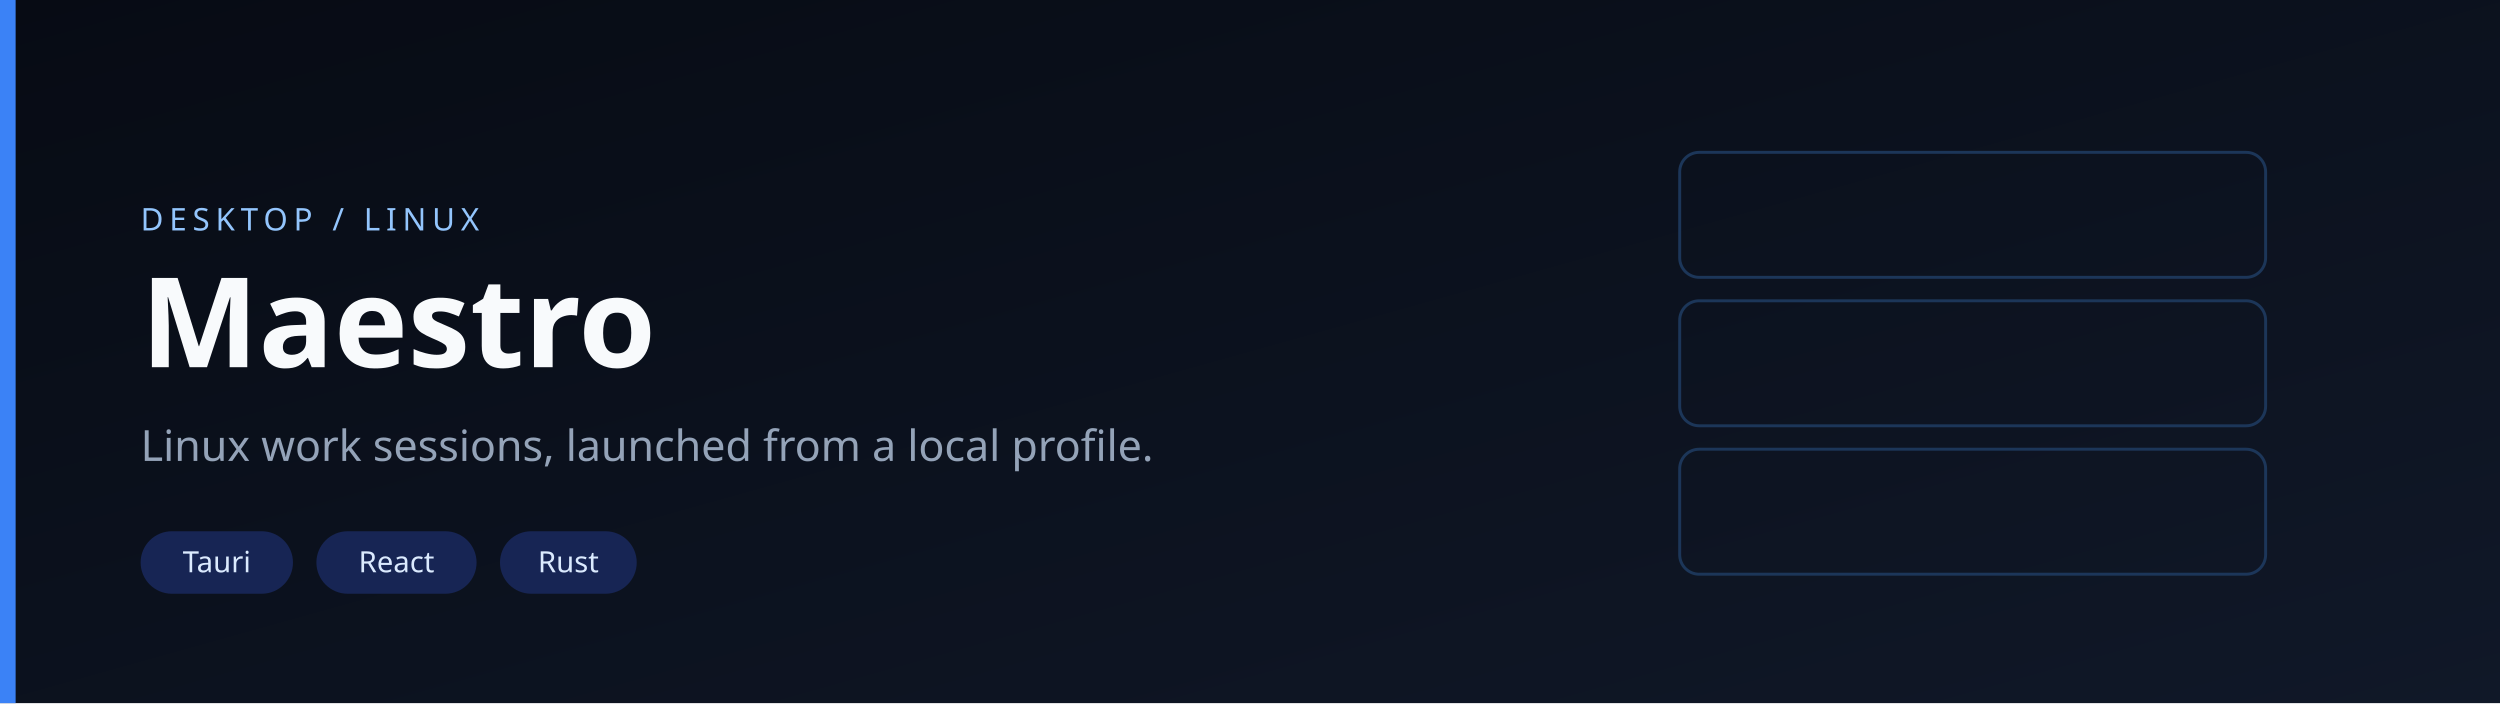
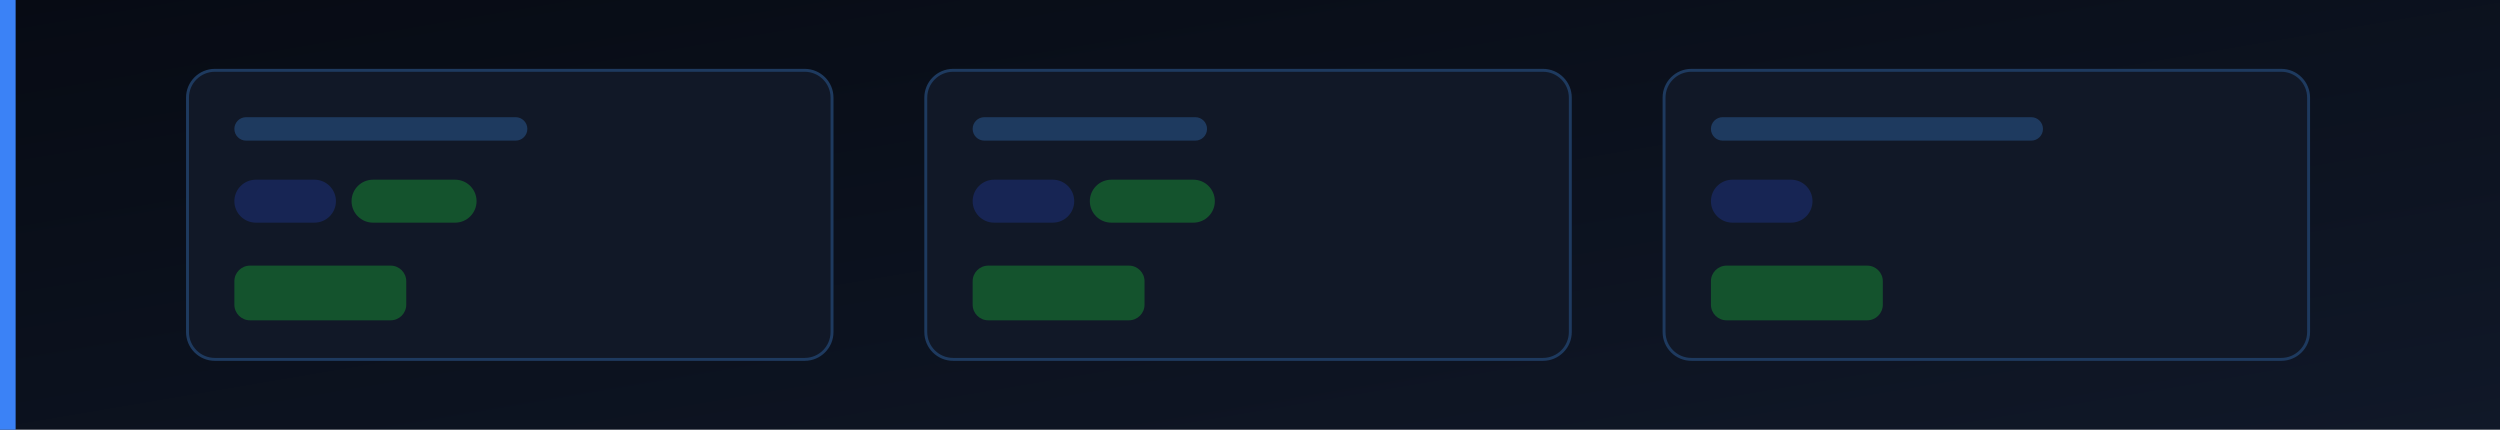
- <svg xmlns="http://www.w3.org/2000/svg" width="1280" height="360" viewBox="0 0 1280 360" role="img" aria-labelledby="title desc">
+ <svg xmlns="http://www.w3.org/2000/svg" width="1280" height="220" viewBox="0 0 1280 220" role="img" aria-labelledby="title desc">
  <defs>
    <linearGradient id="bg" x1="0" y1="0" x2="1" y2="1">
      <stop offset="0" stop-color="#070b14" />
      <stop offset="1" stop-color="#101828" />
    </linearGradient>
  </defs>
-   <rect width="1280" height="360" fill="url(#bg)" />
-   <rect width="8" height="360" fill="#3b82f6" />
-   <g opacity="0.9" fill="none" stroke="#1e3a5f" stroke-width="1.5">
-     <rect x="860" y="78" width="300" height="64" rx="10" />
-     <rect x="860" y="154" width="300" height="64" rx="10" />
-     <rect x="860" y="230" width="300" height="64" rx="10" />
+   <rect width="1280" height="220" fill="url(#bg)" />
+   <rect width="8" height="220" fill="#3b82f6" />
+   <g fill="#111827" stroke="#1e3a5f" stroke-width="1.5">
+     <rect x="96" y="36" width="330" height="148" rx="14" />
+     <rect x="474" y="36" width="330" height="148" rx="14" />
+     <rect x="852" y="36" width="330" height="148" rx="14" />
  </g>
-   <g font-family="Segoe UI, Ubuntu, sans-serif">
-     <text x="72" y="118" fill="#93c5fd" font-size="16" letter-spacing="3">DESKTOP / LINUX</text>
-     <text x="72" y="188" fill="#f8fafc" font-size="64" font-weight="700">Maestro</text>
-     <text x="72" y="236" fill="#94a3b8" font-size="22">Linux work sessions, launched from a local profile.</text>
+   <g fill="#1e3a5f">
+     <rect x="120" y="60" width="150" height="12" rx="6" />
+     <rect x="498" y="60" width="120" height="12" rx="6" />
+     <rect x="876" y="60" width="170" height="12" rx="6" />
  </g>
-   <g font-family="Segoe UI, Ubuntu, sans-serif" font-size="15" fill="#dbeafe">
-     <rect x="72" y="272" width="78" height="32" rx="16" fill="#172554" />
-     <text x="111" y="293" text-anchor="middle">Tauri</text>
-     <rect x="162" y="272" width="82" height="32" rx="16" fill="#172554" />
-     <text x="203" y="293" text-anchor="middle">React</text>
-     <rect x="256" y="272" width="70" height="32" rx="16" fill="#172554" />
-     <text x="291" y="293" text-anchor="middle">Rust</text>
+   <g>
+     <rect x="120" y="92" width="52" height="22" rx="11" fill="#172554" />
+     <rect x="180" y="92" width="64" height="22" rx="11" fill="#14532d" />
+     <rect x="498" y="92" width="52" height="22" rx="11" fill="#172554" />
+     <rect x="558" y="92" width="64" height="22" rx="11" fill="#14532d" />
+     <rect x="876" y="92" width="52" height="22" rx="11" fill="#172554" />
+   </g>
+   <g>
+     <rect x="120" y="136" width="88" height="28" rx="8" fill="#14532d" />
+     <rect x="498" y="136" width="88" height="28" rx="8" fill="#14532d" />
+     <rect x="876" y="136" width="88" height="28" rx="8" fill="#14532d" />
  </g>
</svg>
